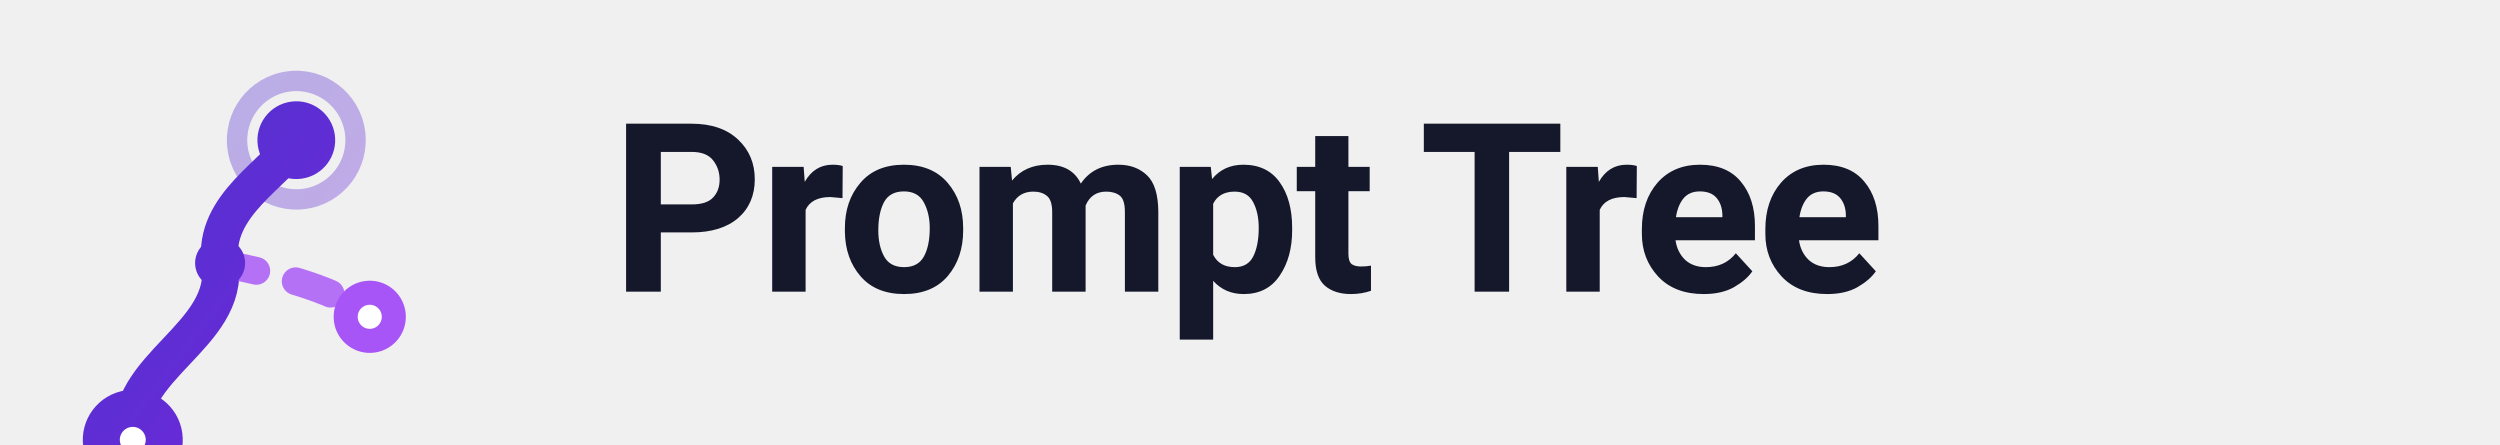
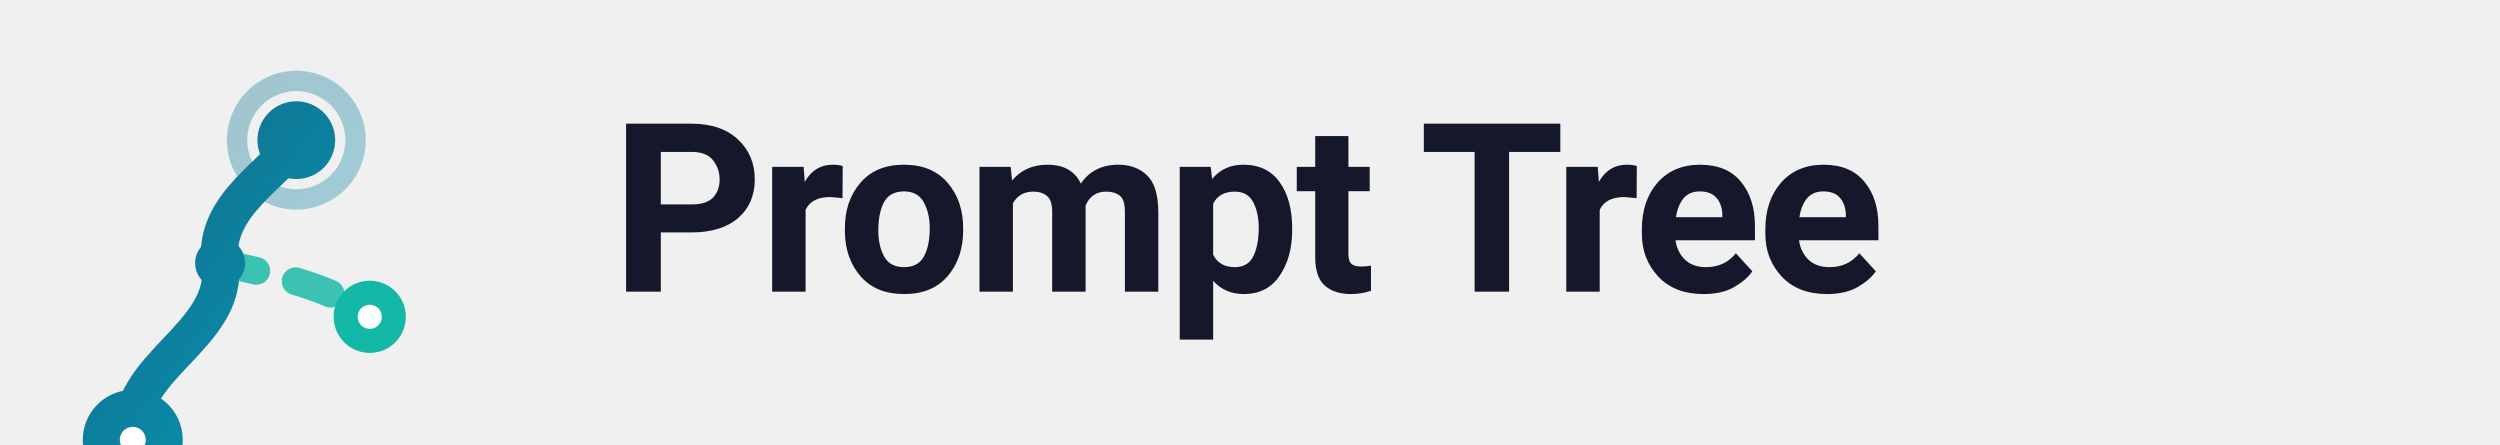
<svg xmlns="http://www.w3.org/2000/svg" viewBox="0 0 180 32" role="img" aria-label="Prompt Tree">
  <defs>
    <linearGradient id="wm-ink" x1="0" y1="0" x2="32" y2="32" gradientUnits="userSpaceOnUse">
-       <stop offset="0" stop-color="#4338ca" />
-       <stop offset="0.55" stop-color="#6d28d9" />
-       <stop offset="1" stop-color="#a855f7" />
+       <stop offset="0" stop-color="#155e75" />
+       <stop offset="0.55" stop-color="#0891b2" />
+       <stop offset="1" stop-color="#22d3ee" />
    </linearGradient>
  </defs>
  <g transform="translate(0 4) scale(1.333)" fill="none" stroke-width="2" stroke-linecap="round" stroke-linejoin="round">
    <g transform="rotate(-8 12 12)">
      <path d="M 6 20                C 6 16, 12 15.2, 12 11.2                C 12 8.0, 15.8 6.8, 17 5.2" stroke="url(#wm-ink)" />
-       <path d="M 12 11.2 C 15.4 12.4, 18.2 13.6, 19.6 15.2" stroke="#a855f7" stroke-width="1.5" stroke-dasharray="2 2.2" opacity="0.82" />
+       <path d="M 12 11.2 C 15.4 12.4, 18.2 13.6, 19.6 15.2" stroke="#14b8a6" stroke-width="1.5" stroke-dasharray="2 2.2" opacity="0.82" />
      <circle cx="6" cy="20" r="1.7" stroke="url(#wm-ink)" fill="#ffffff" />
      <circle cx="12" cy="11.2" r="1.35" fill="url(#wm-ink)" stroke="none" />
      <circle cx="17" cy="5.2" r="2.1" fill="url(#wm-ink)" stroke="none" />
      <circle cx="17" cy="5.2" r="3.2" stroke="url(#wm-ink)" stroke-width="1.1" opacity="0.35" />
-       <circle cx="19.6" cy="15.2" r="1.3" stroke="#a855f7" stroke-width="1.3" fill="#ffffff" />
+       <circle cx="19.6" cy="15.2" r="1.3" stroke="#14b8a6" stroke-width="1.3" fill="#ffffff" />
    </g>
  </g>
  <text x="44" y="21" fill="#15182b" font-family="ui-sans-serif, system-ui, -apple-system, 'Segoe UI', Roboto, sans-serif" font-size="17" font-weight="600" letter-spacing="-0.3">Prompt Tree</text>
</svg>
